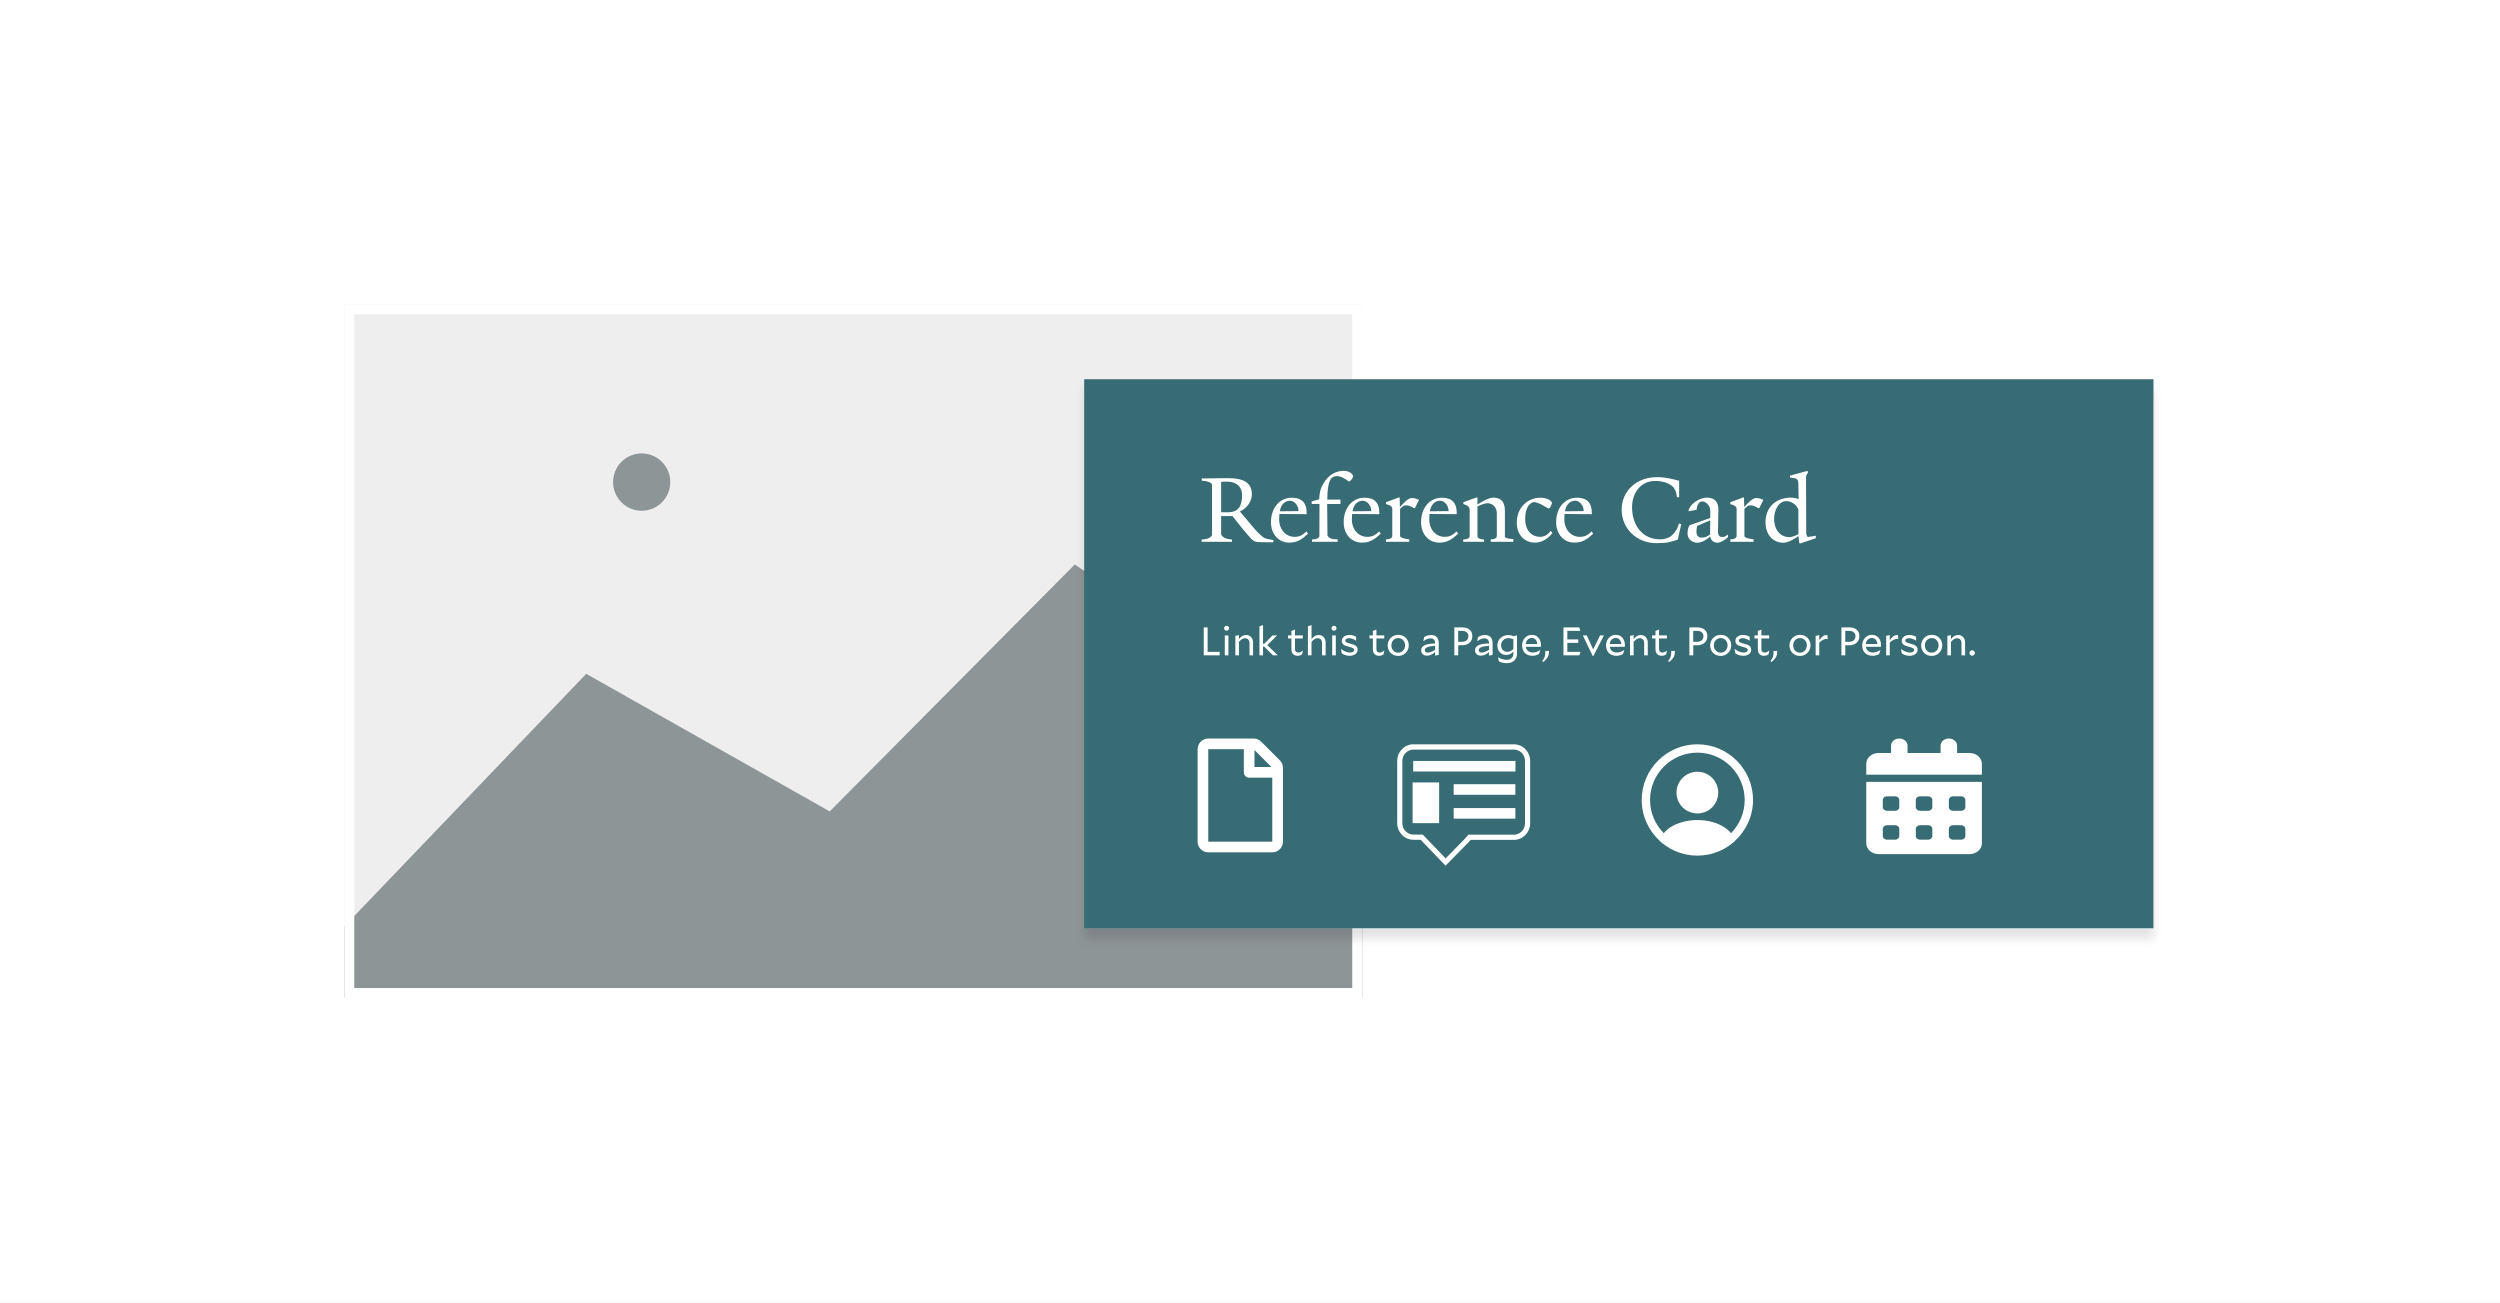
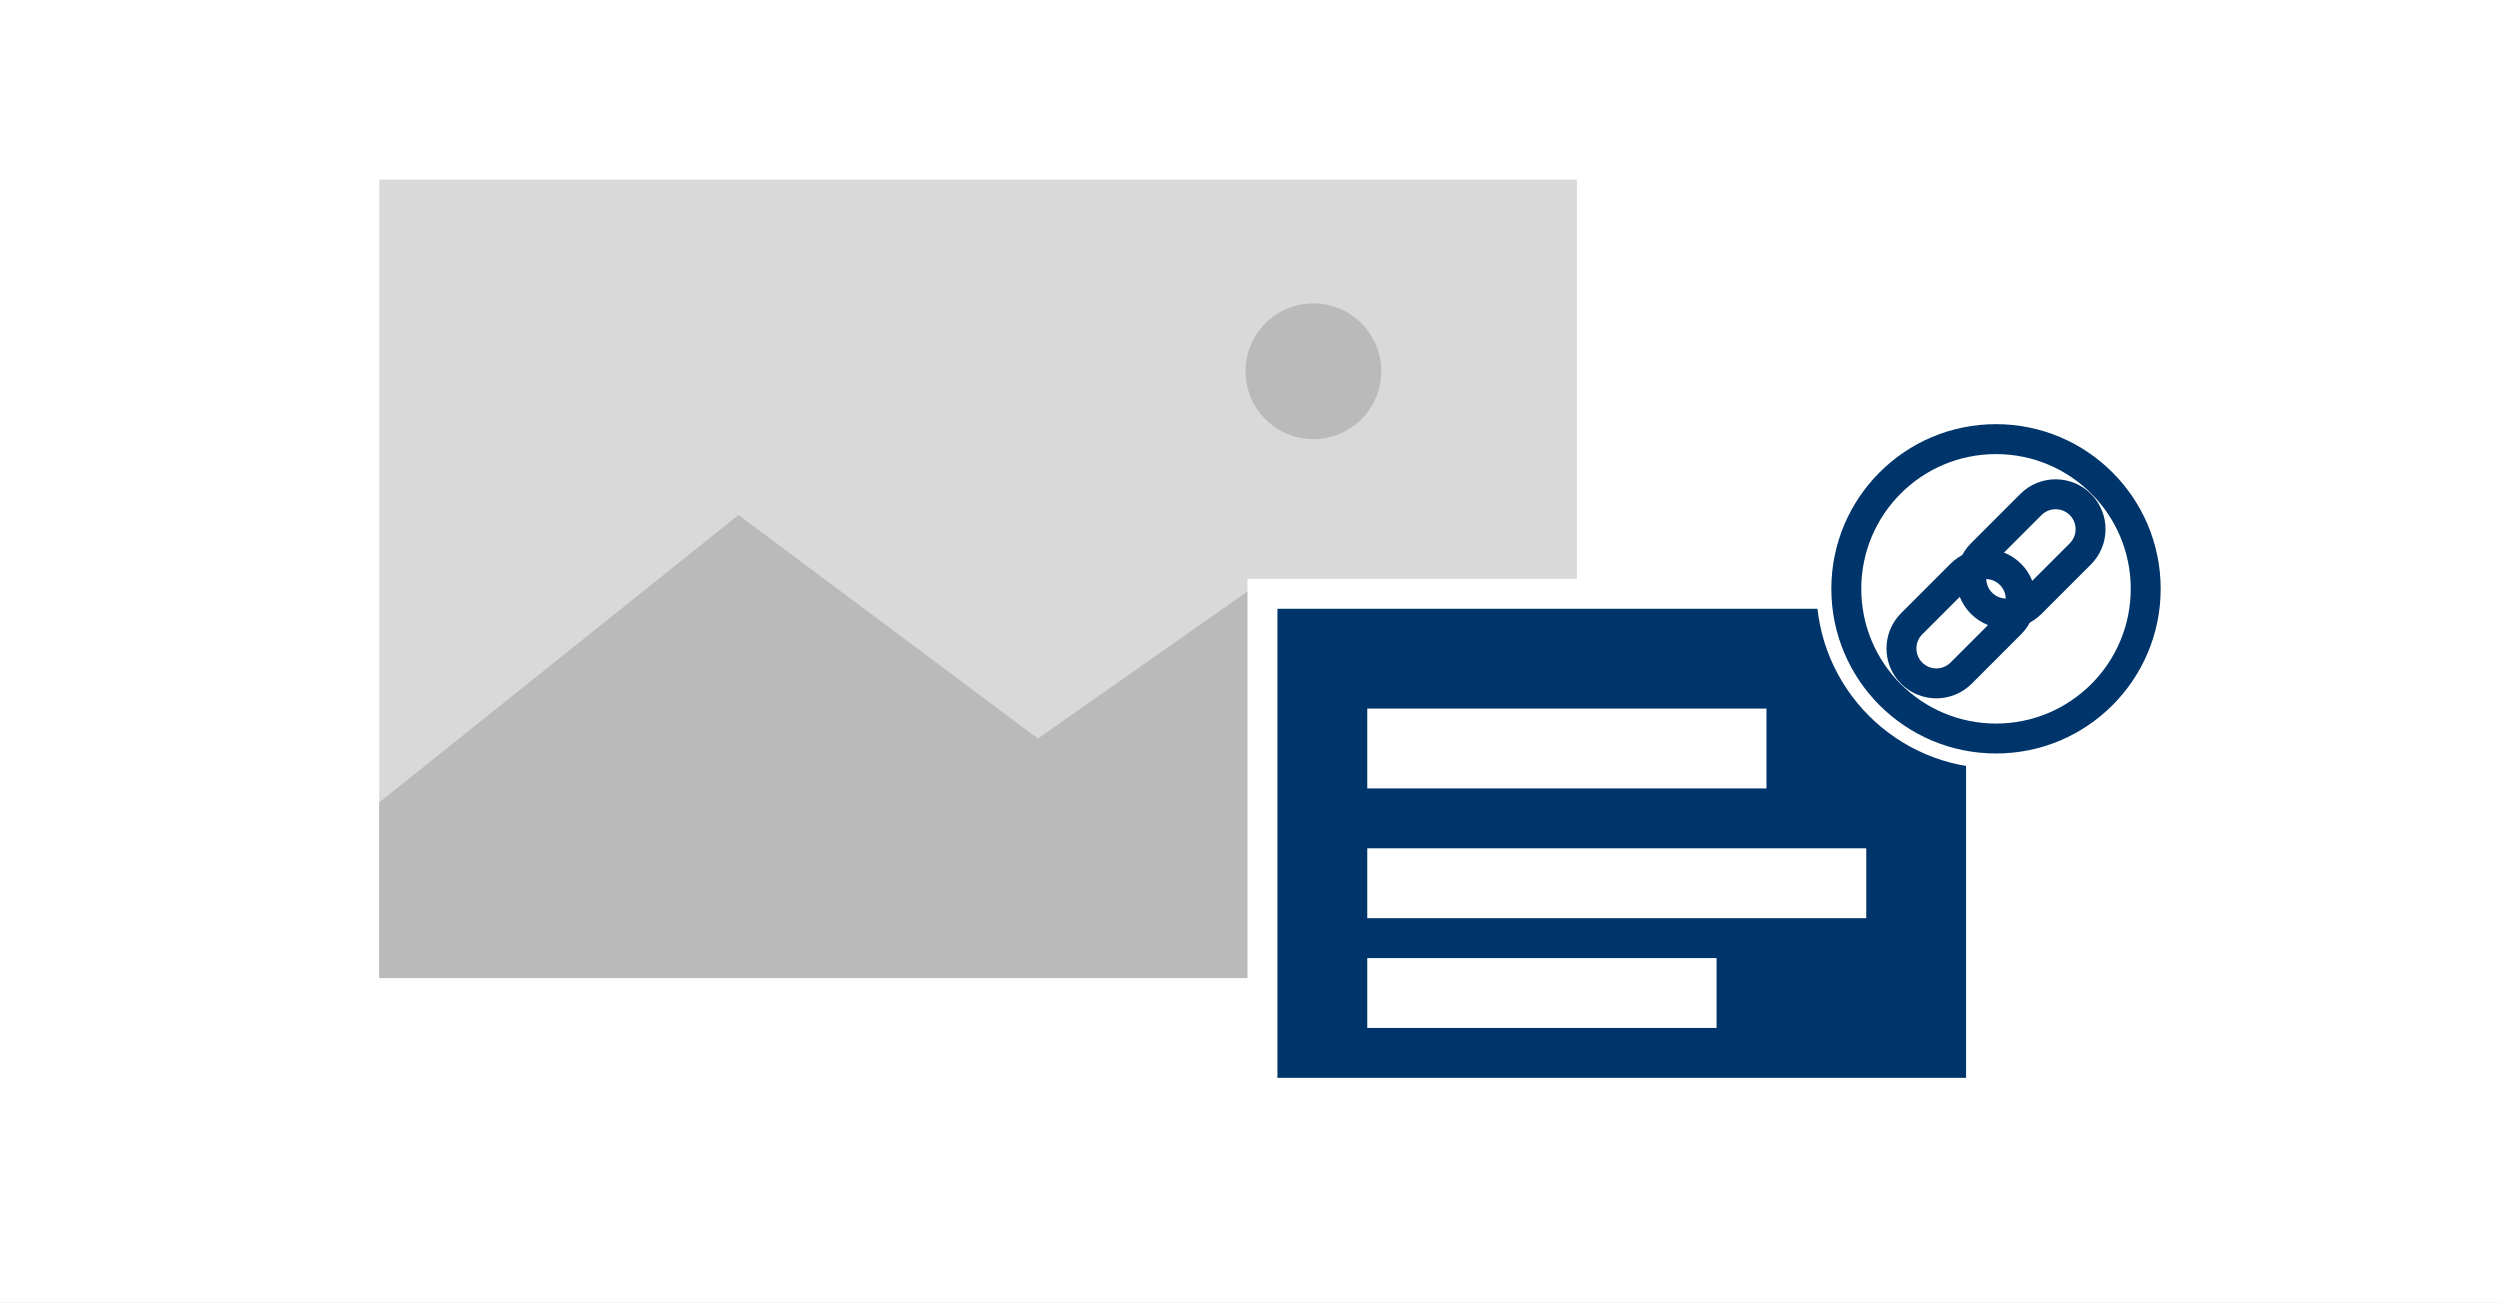
- <svg xmlns="http://www.w3.org/2000/svg" width="501" height="261" viewBox="0 0 501 261" fill="none">
-   <rect width="501" height="261" fill="white" />
-   <rect x="69" y="61" width="203.987" height="139" fill="#EEEEEE" />
-   <path d="M117.478 135.033L69 185.647V200H272.987V152.03L215.38 113.125L166.272 162.606L117.478 135.033Z" fill="#8E9597" />
-   <ellipse cx="128.592" cy="96.612" rx="5.73" ry="5.744" fill="#8E9597" />
-   <rect x="70" y="62" width="201.987" height="137" stroke="white" stroke-width="2" />
-   <g filter="url(#filter0_d_1226_130)">
-     <rect x="217.267" y="76" width="214.292" height="110.042" fill="#376C74" />
-   </g>
-   <path d="M244.417 131.333H241.233V125.733H242.009V130.637H244.417V131.333ZM245.81 125.405C245.949 125.405 246.066 125.453 246.162 125.549C246.258 125.645 246.306 125.763 246.306 125.901C246.306 126.04 246.258 126.157 246.162 126.253C246.066 126.349 245.949 126.397 245.81 126.397C245.672 126.397 245.554 126.349 245.458 126.253C245.362 126.157 245.314 126.04 245.314 125.901C245.314 125.763 245.362 125.645 245.458 125.549C245.554 125.453 245.672 125.405 245.81 125.405ZM246.17 131.333H245.45V127.333H246.17V131.333ZM249.51 127.901C249.302 127.901 249.105 127.957 248.918 128.069C248.737 128.176 248.526 128.36 248.286 128.621V131.333H247.566V127.429L248.286 127.269V128.085C248.516 127.792 248.742 127.581 248.966 127.453C249.19 127.32 249.438 127.253 249.71 127.253C250.132 127.253 250.47 127.395 250.726 127.677C250.988 127.96 251.118 128.339 251.118 128.813V131.333H250.398V128.885C250.398 128.576 250.318 128.336 250.158 128.165C250.004 127.989 249.788 127.901 249.51 127.901ZM256.059 131.333H255.107L253.347 129.573H253.115V131.333H252.395V125.525L253.115 125.261V129.029H253.339L255.011 127.333H255.923V127.349L253.963 129.277L256.059 131.317V131.333ZM261.095 130.373L260.935 131.141C260.818 131.227 260.679 131.293 260.519 131.341C260.359 131.395 260.194 131.421 260.023 131.421C259.645 131.421 259.346 131.304 259.127 131.069C258.909 130.835 258.799 130.507 258.799 130.085V127.949H258.119V127.333H258.799V126.437L259.511 126.173V127.333H261.079V127.949H259.511V130.053C259.511 130.293 259.567 130.475 259.679 130.597C259.791 130.715 259.957 130.773 260.175 130.773C260.325 130.773 260.474 130.741 260.623 130.677C260.773 130.608 260.925 130.504 261.079 130.365L261.095 130.373ZM264.05 127.901C263.842 127.901 263.644 127.957 263.458 128.069C263.276 128.176 263.066 128.36 262.826 128.621V131.333H262.106V125.525L262.826 125.261V128.085C263.055 127.792 263.282 127.581 263.506 127.453C263.73 127.32 263.978 127.253 264.25 127.253C264.671 127.253 265.01 127.395 265.266 127.677C265.527 127.96 265.658 128.339 265.658 128.813V131.333H264.938V128.885C264.938 128.576 264.858 128.336 264.698 128.165C264.543 127.989 264.327 127.901 264.05 127.901ZM267.334 125.405C267.472 125.405 267.59 125.453 267.686 125.549C267.782 125.645 267.83 125.763 267.83 125.901C267.83 126.04 267.782 126.157 267.686 126.253C267.59 126.349 267.472 126.397 267.334 126.397C267.195 126.397 267.078 126.349 266.982 126.253C266.886 126.157 266.838 126.04 266.838 125.901C266.838 125.763 266.886 125.645 266.982 125.549C267.078 125.453 267.195 125.405 267.334 125.405ZM267.694 131.333H266.974V127.333H267.694V131.333ZM270.658 128.997C271.186 129.12 271.551 129.275 271.754 129.461C271.962 129.648 272.066 129.904 272.066 130.229C272.066 130.576 271.914 130.861 271.61 131.085C271.311 131.309 270.927 131.421 270.458 131.421C270.175 131.421 269.906 131.381 269.65 131.301C269.394 131.221 269.141 131.099 268.89 130.933L268.738 130.061L268.754 130.053C269.053 130.288 269.354 130.467 269.658 130.589C269.962 130.712 270.255 130.773 270.538 130.773C270.778 130.773 270.975 130.728 271.13 130.637C271.29 130.541 271.37 130.419 271.37 130.269C271.37 130.109 271.295 129.984 271.146 129.893C271.002 129.803 270.714 129.707 270.282 129.605C269.765 129.483 269.405 129.331 269.202 129.149C268.999 128.968 268.898 128.731 268.898 128.437C268.898 128.085 269.042 127.8 269.33 127.581C269.623 127.357 269.999 127.245 270.458 127.245C270.682 127.245 270.906 127.277 271.13 127.341C271.354 127.405 271.567 127.496 271.77 127.613V128.381H271.754C271.503 128.221 271.261 128.101 271.026 128.021C270.797 127.936 270.581 127.893 270.378 127.893C270.138 127.893 269.946 127.936 269.802 128.021C269.663 128.107 269.594 128.219 269.594 128.357C269.594 128.507 269.666 128.627 269.81 128.717C269.954 128.803 270.237 128.896 270.658 128.997ZM277.416 130.373L277.256 131.141C277.138 131.227 277 131.293 276.84 131.341C276.68 131.395 276.514 131.421 276.344 131.421C275.965 131.421 275.666 131.304 275.448 131.069C275.229 130.835 275.12 130.507 275.12 130.085V127.949H274.44V127.333H275.12V126.437L275.832 126.173V127.333H277.4V127.949H275.832V130.053C275.832 130.293 275.888 130.475 276 130.597C276.112 130.715 276.277 130.773 276.496 130.773C276.645 130.773 276.794 130.741 276.944 130.677C277.093 130.608 277.245 130.504 277.4 130.365L277.416 130.373ZM280.194 131.445C279.58 131.445 279.076 131.243 278.682 130.837C278.287 130.427 278.09 129.928 278.09 129.341C278.09 128.76 278.292 128.261 278.698 127.845C279.103 127.429 279.607 127.221 280.21 127.221C280.828 127.221 281.332 127.424 281.722 127.829C282.116 128.229 282.314 128.725 282.314 129.317C282.314 129.904 282.111 130.405 281.706 130.821C281.306 131.237 280.802 131.445 280.194 131.445ZM281.578 129.317C281.578 128.901 281.447 128.557 281.186 128.285C280.93 128.008 280.604 127.869 280.21 127.869C279.81 127.869 279.479 128.011 279.218 128.293C278.962 128.571 278.834 128.92 278.834 129.341C278.834 129.757 278.962 130.104 279.218 130.381C279.479 130.659 279.804 130.797 280.194 130.797C280.594 130.797 280.924 130.656 281.186 130.373C281.447 130.091 281.578 129.739 281.578 129.317ZM288.322 128.901V131.237L287.602 131.397V130.685C287.304 130.925 287.021 131.104 286.754 131.221C286.493 131.339 286.237 131.397 285.986 131.397C285.634 131.397 285.349 131.301 285.13 131.109C284.912 130.912 284.802 130.651 284.802 130.325C284.802 129.867 285.032 129.528 285.49 129.309C285.949 129.085 286.653 128.968 287.602 128.957V128.941C287.602 128.611 287.522 128.36 287.362 128.189C287.208 128.013 286.981 127.925 286.682 127.925C286.458 127.925 286.226 127.973 285.986 128.069C285.752 128.165 285.509 128.309 285.258 128.501L285.242 128.493L285.394 127.685C285.608 127.541 285.829 127.435 286.058 127.365C286.293 127.296 286.538 127.261 286.794 127.261C287.285 127.261 287.661 127.403 287.922 127.685C288.189 127.968 288.322 128.373 288.322 128.901ZM285.53 130.293C285.53 130.443 285.584 130.563 285.69 130.653C285.797 130.739 285.944 130.781 286.13 130.781C286.317 130.781 286.53 130.736 286.77 130.645C287.01 130.555 287.288 130.413 287.602 130.221V129.421C286.909 129.464 286.389 129.557 286.042 129.701C285.701 129.84 285.53 130.037 285.53 130.293ZM295.052 127.477C295.052 128.037 294.863 128.485 294.484 128.821C294.105 129.152 293.607 129.317 292.988 129.317H292.228V131.333H291.452V125.733H293.052C293.665 125.733 294.151 125.888 294.508 126.197C294.871 126.507 295.052 126.933 295.052 127.477ZM294.268 127.485C294.268 127.165 294.156 126.909 293.932 126.717C293.708 126.525 293.407 126.429 293.028 126.429H292.22V128.621H292.988C293.377 128.621 293.687 128.52 293.916 128.317C294.151 128.109 294.268 127.832 294.268 127.485ZM299.119 128.901V131.237L298.399 131.397V130.685C298.101 130.925 297.818 131.104 297.551 131.221C297.29 131.339 297.034 131.397 296.783 131.397C296.431 131.397 296.146 131.301 295.927 131.109C295.709 130.912 295.599 130.651 295.599 130.325C295.599 129.867 295.829 129.528 296.287 129.309C296.746 129.085 297.45 128.968 298.399 128.957V128.941C298.399 128.611 298.319 128.36 298.159 128.189C298.005 128.013 297.778 127.925 297.479 127.925C297.255 127.925 297.023 127.973 296.783 128.069C296.549 128.165 296.306 128.309 296.055 128.501L296.039 128.493L296.191 127.685C296.405 127.541 296.626 127.435 296.855 127.365C297.09 127.296 297.335 127.261 297.591 127.261C298.082 127.261 298.458 127.403 298.719 127.685C298.986 127.968 299.119 128.373 299.119 128.901ZM296.327 130.293C296.327 130.443 296.381 130.563 296.487 130.653C296.594 130.739 296.741 130.781 296.927 130.781C297.114 130.781 297.327 130.736 297.567 130.645C297.807 130.555 298.085 130.413 298.399 130.221V129.421C297.706 129.464 297.186 129.557 296.839 129.701C296.498 129.84 296.327 130.037 296.327 130.293ZM304.01 127.333V130.949C304.01 131.557 303.824 132.035 303.45 132.381C303.082 132.728 302.578 132.901 301.938 132.901C301.666 132.901 301.402 132.872 301.146 132.813C300.89 132.755 300.632 132.661 300.37 132.533L300.218 131.725L300.234 131.717C300.554 131.899 300.85 132.029 301.122 132.109C301.4 132.195 301.682 132.237 301.97 132.237C302.365 132.237 302.682 132.12 302.922 131.885C303.162 131.656 303.282 131.344 303.282 130.949V130.589C303.042 130.824 302.808 130.995 302.578 131.101C302.349 131.203 302.104 131.253 301.842 131.253C301.33 131.253 300.906 131.075 300.57 130.717C300.24 130.36 300.074 129.907 300.074 129.357C300.074 128.749 300.285 128.251 300.706 127.861C301.133 127.467 301.656 127.269 302.274 127.269C302.456 127.269 302.634 127.288 302.81 127.325C302.986 127.363 303.176 127.424 303.378 127.509L303.914 127.333H304.01ZM302.29 127.885C301.869 127.885 301.517 128.021 301.234 128.293C300.957 128.565 300.818 128.907 300.818 129.317C300.818 129.707 300.933 130.021 301.162 130.261C301.392 130.501 301.69 130.621 302.058 130.621C302.261 130.621 302.458 130.581 302.65 130.501C302.848 130.416 303.058 130.28 303.282 130.093V128.109C303.106 128.035 302.938 127.979 302.778 127.941C302.618 127.904 302.456 127.885 302.29 127.885ZM308.683 130.277L308.419 131.069C308.185 131.197 307.966 131.288 307.763 131.341C307.561 131.395 307.339 131.421 307.099 131.421C306.465 131.421 305.961 131.232 305.587 130.853C305.214 130.475 305.027 129.968 305.027 129.333C305.027 128.747 305.214 128.248 305.587 127.837C305.961 127.427 306.425 127.221 306.979 127.221C307.534 127.221 307.977 127.416 308.307 127.805C308.638 128.189 308.803 128.685 308.803 129.293C308.803 129.347 308.801 129.405 308.795 129.469C308.79 129.533 308.785 129.581 308.779 129.613H305.771C305.825 129.976 305.974 130.259 306.219 130.461C306.47 130.664 306.79 130.765 307.179 130.765C307.414 130.765 307.659 130.723 307.915 130.637C308.177 130.547 308.427 130.424 308.667 130.269L308.683 130.277ZM306.955 127.853C306.63 127.853 306.355 127.968 306.131 128.197C305.913 128.427 305.787 128.72 305.755 129.077H308.075C308.043 128.693 307.929 128.395 307.731 128.181C307.534 127.963 307.275 127.853 306.955 127.853ZM309.272 132.669L309.056 132.485C309.312 132.144 309.48 131.856 309.56 131.621C309.64 131.387 309.68 131.083 309.68 130.709V130.445H310.424C310.424 130.904 310.352 131.285 310.208 131.589C310.064 131.899 309.752 132.259 309.272 132.669ZM316.495 131.333H313.319V125.733H316.471L316.703 126.429H314.095V128.141H316.279V128.829H314.095V130.637H316.727L316.495 131.333ZM320.651 127.333H321.435L319.323 131.445H319.171L317.203 127.333H317.995L319.275 130.157L320.651 127.333ZM325.511 130.277L325.247 131.069C325.013 131.197 324.794 131.288 324.591 131.341C324.389 131.395 324.167 131.421 323.927 131.421C323.293 131.421 322.789 131.232 322.415 130.853C322.042 130.475 321.855 129.968 321.855 129.333C321.855 128.747 322.042 128.248 322.415 127.837C322.789 127.427 323.253 127.221 323.807 127.221C324.362 127.221 324.805 127.416 325.135 127.805C325.466 128.189 325.631 128.685 325.631 129.293C325.631 129.347 325.629 129.405 325.623 129.469C325.618 129.533 325.613 129.581 325.607 129.613H322.599C322.653 129.976 322.802 130.259 323.047 130.461C323.298 130.664 323.618 130.765 324.007 130.765C324.242 130.765 324.487 130.723 324.743 130.637C325.005 130.547 325.255 130.424 325.495 130.269L325.511 130.277ZM323.783 127.853C323.458 127.853 323.183 127.968 322.959 128.197C322.741 128.427 322.615 128.72 322.583 129.077H324.903C324.871 128.693 324.757 128.395 324.559 128.181C324.362 127.963 324.103 127.853 323.783 127.853ZM328.604 127.901C328.396 127.901 328.199 127.957 328.012 128.069C327.831 128.176 327.62 128.36 327.38 128.621V131.333H326.66V127.429L327.38 127.269V128.085C327.61 127.792 327.836 127.581 328.06 127.453C328.284 127.32 328.532 127.253 328.804 127.253C329.226 127.253 329.564 127.395 329.82 127.677C330.082 127.96 330.212 128.339 330.212 128.813V131.333H329.492V128.885C329.492 128.576 329.412 128.336 329.252 128.165C329.098 127.989 328.882 127.901 328.604 127.901ZM334.056 130.373L333.896 131.141C333.779 131.227 333.64 131.293 333.48 131.341C333.32 131.395 333.155 131.421 332.984 131.421C332.606 131.421 332.307 131.304 332.088 131.069C331.87 130.835 331.76 130.507 331.76 130.085V127.949H331.08V127.333H331.76V126.437L332.472 126.173V127.333H334.04V127.949H332.472V130.053C332.472 130.293 332.528 130.475 332.64 130.597C332.752 130.715 332.918 130.773 333.136 130.773C333.286 130.773 333.435 130.741 333.584 130.677C333.734 130.608 333.886 130.504 334.04 130.365L334.056 130.373ZM334.506 132.669L334.29 132.485C334.546 132.144 334.714 131.856 334.794 131.621C334.874 131.387 334.914 131.083 334.914 130.709V130.445H335.658C335.658 130.904 335.586 131.285 335.442 131.589C335.298 131.899 334.986 132.259 334.506 132.669ZM342.154 127.477C342.154 128.037 341.964 128.485 341.586 128.821C341.207 129.152 340.708 129.317 340.09 129.317H339.33V131.333H338.554V125.733H340.154C340.767 125.733 341.252 125.888 341.61 126.197C341.972 126.507 342.154 126.933 342.154 127.477ZM341.37 127.485C341.37 127.165 341.258 126.909 341.034 126.717C340.81 126.525 340.508 126.429 340.13 126.429H339.322V128.621H340.09C340.479 128.621 340.788 128.52 341.018 128.317C341.252 128.109 341.37 127.832 341.37 127.485ZM344.819 131.445C344.205 131.445 343.701 131.243 343.307 130.837C342.912 130.427 342.715 129.928 342.715 129.341C342.715 128.76 342.917 128.261 343.323 127.845C343.728 127.429 344.232 127.221 344.835 127.221C345.453 127.221 345.957 127.424 346.347 127.829C346.741 128.229 346.939 128.725 346.939 129.317C346.939 129.904 346.736 130.405 346.331 130.821C345.931 131.237 345.427 131.445 344.819 131.445ZM346.203 129.317C346.203 128.901 346.072 128.557 345.811 128.285C345.555 128.008 345.229 127.869 344.835 127.869C344.435 127.869 344.104 128.011 343.843 128.293C343.587 128.571 343.459 128.92 343.459 129.341C343.459 129.757 343.587 130.104 343.843 130.381C344.104 130.659 344.429 130.797 344.819 130.797C345.219 130.797 345.549 130.656 345.811 130.373C346.072 130.091 346.203 129.739 346.203 129.317ZM349.533 128.997C350.061 129.12 350.426 129.275 350.629 129.461C350.837 129.648 350.941 129.904 350.941 130.229C350.941 130.576 350.789 130.861 350.485 131.085C350.186 131.309 349.802 131.421 349.333 131.421C349.05 131.421 348.781 131.381 348.525 131.301C348.269 131.221 348.016 131.099 347.765 130.933L347.613 130.061L347.629 130.053C347.928 130.288 348.229 130.467 348.533 130.589C348.837 130.712 349.13 130.773 349.413 130.773C349.653 130.773 349.85 130.728 350.005 130.637C350.165 130.541 350.245 130.419 350.245 130.269C350.245 130.109 350.17 129.984 350.021 129.893C349.877 129.803 349.589 129.707 349.157 129.605C348.64 129.483 348.28 129.331 348.077 129.149C347.874 128.968 347.773 128.731 347.773 128.437C347.773 128.085 347.917 127.8 348.205 127.581C348.498 127.357 348.874 127.245 349.333 127.245C349.557 127.245 349.781 127.277 350.005 127.341C350.229 127.405 350.442 127.496 350.645 127.613V128.381H350.629C350.378 128.221 350.136 128.101 349.901 128.021C349.672 127.936 349.456 127.893 349.253 127.893C349.013 127.893 348.821 127.936 348.677 128.021C348.538 128.107 348.469 128.219 348.469 128.357C348.469 128.507 348.541 128.627 348.685 128.717C348.829 128.803 349.112 128.896 349.533 128.997ZM354.564 130.373L354.404 131.141C354.287 131.227 354.148 131.293 353.988 131.341C353.828 131.395 353.663 131.421 353.492 131.421C353.113 131.421 352.815 131.304 352.596 131.069C352.377 130.835 352.268 130.507 352.268 130.085V127.949H351.588V127.333H352.268V126.437L352.98 126.173V127.333H354.548V127.949H352.98V130.053C352.98 130.293 353.036 130.475 353.148 130.597C353.26 130.715 353.425 130.773 353.644 130.773C353.793 130.773 353.943 130.741 354.092 130.677C354.241 130.608 354.393 130.504 354.548 130.365L354.564 130.373ZM355.014 132.669L354.798 132.485C355.054 132.144 355.222 131.856 355.302 131.621C355.382 131.387 355.422 131.083 355.422 130.709V130.445H356.166C356.166 130.904 356.094 131.285 355.95 131.589C355.806 131.899 355.494 132.259 355.014 132.669ZM360.709 131.445C360.096 131.445 359.592 131.243 359.197 130.837C358.803 130.427 358.605 129.928 358.605 129.341C358.605 128.76 358.808 128.261 359.213 127.845C359.619 127.429 360.123 127.221 360.725 127.221C361.344 127.221 361.848 127.424 362.237 127.829C362.632 128.229 362.829 128.725 362.829 129.317C362.829 129.904 362.627 130.405 362.221 130.821C361.821 131.237 361.317 131.445 360.709 131.445ZM362.093 129.317C362.093 128.901 361.963 128.557 361.701 128.285C361.445 128.008 361.12 127.869 360.725 127.869C360.325 127.869 359.995 128.011 359.733 128.293C359.477 128.571 359.349 128.92 359.349 129.341C359.349 129.757 359.477 130.104 359.733 130.381C359.995 130.659 360.32 130.797 360.709 130.797C361.109 130.797 361.44 130.656 361.701 130.373C361.963 130.091 362.093 129.739 362.093 129.317ZM366.064 128.037C365.829 128.037 365.597 128.093 365.368 128.205C365.144 128.317 364.88 128.507 364.576 128.773V131.333H363.856V127.429L364.576 127.269V128.285C364.906 127.875 365.165 127.603 365.352 127.469C365.544 127.336 365.749 127.269 365.968 127.269C366.016 127.269 366.056 127.272 366.088 127.277C366.125 127.283 366.17 127.291 366.224 127.301L366.28 128.061C366.242 128.051 366.205 128.045 366.168 128.045C366.136 128.04 366.101 128.037 366.064 128.037ZM372.622 127.477C372.622 128.037 372.433 128.485 372.054 128.821C371.676 129.152 371.177 129.317 370.558 129.317H369.798V131.333H369.022V125.733H370.622C371.236 125.733 371.721 125.888 372.078 126.197C372.441 126.507 372.622 126.933 372.622 127.477ZM371.838 127.485C371.838 127.165 371.726 126.909 371.502 126.717C371.278 126.525 370.977 126.429 370.598 126.429H369.79V128.621H370.558C370.948 128.621 371.257 128.52 371.486 128.317C371.721 128.109 371.838 127.832 371.838 127.485ZM376.84 130.277L376.576 131.069C376.341 131.197 376.122 131.288 375.92 131.341C375.717 131.395 375.496 131.421 375.256 131.421C374.621 131.421 374.117 131.232 373.744 130.853C373.37 130.475 373.184 129.968 373.184 129.333C373.184 128.747 373.37 128.248 373.744 127.837C374.117 127.427 374.581 127.221 375.136 127.221C375.69 127.221 376.133 127.416 376.464 127.805C376.794 128.189 376.96 128.685 376.96 129.293C376.96 129.347 376.957 129.405 376.952 129.469C376.946 129.533 376.941 129.581 376.936 129.613H373.928C373.981 129.976 374.13 130.259 374.376 130.461C374.626 130.664 374.946 130.765 375.336 130.765C375.57 130.765 375.816 130.723 376.072 130.637C376.333 130.547 376.584 130.424 376.824 130.269L376.84 130.277ZM375.112 127.853C374.786 127.853 374.512 127.968 374.288 128.197C374.069 128.427 373.944 128.72 373.912 129.077H376.232C376.2 128.693 376.085 128.395 375.888 128.181C375.69 127.963 375.432 127.853 375.112 127.853ZM380.196 128.037C379.962 128.037 379.73 128.093 379.5 128.205C379.276 128.317 379.012 128.507 378.708 128.773V131.333H377.988V127.429L378.708 127.269V128.285C379.039 127.875 379.298 127.603 379.484 127.469C379.676 127.336 379.882 127.269 380.1 127.269C380.148 127.269 380.188 127.272 380.22 127.277C380.258 127.283 380.303 127.291 380.356 127.301L380.412 128.061C380.375 128.051 380.338 128.045 380.3 128.045C380.268 128.04 380.234 128.037 380.196 128.037ZM382.877 128.997C383.405 129.12 383.77 129.275 383.973 129.461C384.181 129.648 384.285 129.904 384.285 130.229C384.285 130.576 384.133 130.861 383.829 131.085C383.53 131.309 383.146 131.421 382.677 131.421C382.394 131.421 382.125 131.381 381.869 131.301C381.613 131.221 381.359 131.099 381.109 130.933L380.957 130.061L380.973 130.053C381.271 130.288 381.573 130.467 381.877 130.589C382.181 130.712 382.474 130.773 382.757 130.773C382.997 130.773 383.194 130.728 383.349 130.637C383.509 130.541 383.589 130.419 383.589 130.269C383.589 130.109 383.514 129.984 383.365 129.893C383.221 129.803 382.933 129.707 382.501 129.605C381.983 129.483 381.623 129.331 381.421 129.149C381.218 128.968 381.117 128.731 381.117 128.437C381.117 128.085 381.261 127.8 381.549 127.581C381.842 127.357 382.218 127.245 382.677 127.245C382.901 127.245 383.125 127.277 383.349 127.341C383.573 127.405 383.786 127.496 383.989 127.613V128.381H383.973C383.722 128.221 383.479 128.101 383.245 128.021C383.015 127.936 382.799 127.893 382.597 127.893C382.357 127.893 382.165 127.936 382.021 128.021C381.882 128.107 381.813 128.219 381.813 128.357C381.813 128.507 381.885 128.627 382.029 128.717C382.173 128.803 382.455 128.896 382.877 128.997ZM387.108 131.445C386.495 131.445 385.991 131.243 385.596 130.837C385.201 130.427 385.004 129.928 385.004 129.341C385.004 128.76 385.207 128.261 385.612 127.845C386.017 127.429 386.521 127.221 387.124 127.221C387.743 127.221 388.247 127.424 388.636 127.829C389.031 128.229 389.228 128.725 389.228 129.317C389.228 129.904 389.025 130.405 388.62 130.821C388.22 131.237 387.716 131.445 387.108 131.445ZM388.492 129.317C388.492 128.901 388.361 128.557 388.1 128.285C387.844 128.008 387.519 127.869 387.124 127.869C386.724 127.869 386.393 128.011 386.132 128.293C385.876 128.571 385.748 128.92 385.748 129.341C385.748 129.757 385.876 130.104 386.132 130.381C386.393 130.659 386.719 130.797 387.108 130.797C387.508 130.797 387.839 130.656 388.1 130.373C388.361 130.091 388.492 129.739 388.492 129.317ZM392.198 127.901C391.99 127.901 391.793 127.957 391.606 128.069C391.425 128.176 391.214 128.36 390.974 128.621V131.333H390.254V127.429L390.974 127.269V128.085C391.203 127.792 391.43 127.581 391.654 127.453C391.878 127.32 392.126 127.253 392.398 127.253C392.819 127.253 393.158 127.395 393.414 127.677C393.675 127.96 393.806 128.339 393.806 128.813V131.333H393.086V128.885C393.086 128.576 393.006 128.336 392.846 128.165C392.691 127.989 392.475 127.901 392.198 127.901ZM395.226 131.405C395.077 131.405 394.949 131.352 394.842 131.245C394.735 131.139 394.682 131.011 394.682 130.861C394.682 130.712 394.735 130.584 394.842 130.477C394.949 130.371 395.077 130.317 395.226 130.317C395.375 130.317 395.501 130.371 395.602 130.477C395.709 130.584 395.762 130.712 395.762 130.861C395.762 131.011 395.709 131.139 395.602 131.245C395.501 131.352 395.375 131.405 395.226 131.405Z" fill="white" />
-   <path d="M255.213 108.243L255.153 108.683L253.393 108.663C251.393 108.643 251.393 108.723 250.093 107.243C248.553 105.483 247.713 104.303 246.993 103.423H244.713V107.103C244.993 107.763 245.973 108.083 246.893 108.123V108.583H240.813V108.123C241.733 108.083 242.613 107.863 242.893 107.203V97.083C242.693 96.623 241.753 96.363 240.833 96.323V95.883C243.053 95.883 243.733 95.823 246.073 95.823C249.413 95.823 250.873 96.843 250.873 99.083C250.873 100.343 249.993 101.823 248.473 102.503L251.513 106.103C252.233 106.943 253.073 107.623 253.293 107.763C253.593 107.963 254.693 108.163 255.213 108.243ZM248.913 99.163C248.913 97.743 247.953 96.523 245.953 96.523C245.633 96.523 245.173 96.523 244.713 96.563V102.663H246.073C248.293 102.663 248.913 101.283 248.913 99.163ZM261.826 106.503L262.126 106.963C260.906 108.083 259.986 108.743 258.346 108.743C256.286 108.743 254.706 107.083 254.706 104.663C254.706 101.723 256.466 99.743 258.886 99.743C260.906 99.743 261.846 100.803 261.846 102.703V103.043L256.386 103.003C256.366 103.183 256.346 103.623 256.346 104.083C256.346 106.183 257.746 107.583 259.406 107.583C260.546 107.583 260.966 107.243 261.826 106.503ZM256.466 102.463L260.226 102.423C260.226 101.343 259.426 100.343 258.526 100.343C257.466 100.343 256.686 101.143 256.466 102.463ZM271.165 95.483C271.085 95.863 270.665 96.403 270.325 96.503C269.685 96.023 268.865 95.463 267.925 95.403C266.585 95.463 266.045 96.443 265.985 100.123H268.625V101.003H265.965L266.025 107.323C266.465 108.123 267.365 108.063 268.065 108.083V108.583H262.925V108.123C263.885 108.063 264.225 107.863 264.405 107.523L264.425 100.983H262.865V100.483L264.365 100.063C264.405 99.083 264.565 98.163 264.865 97.543C265.685 95.823 267.065 94.363 269.305 94.363C270.465 94.363 271.165 95.043 271.165 95.483ZM276.396 106.503L276.696 106.963C275.476 108.083 274.556 108.743 272.916 108.743C270.856 108.743 269.276 107.083 269.276 104.663C269.276 101.723 271.036 99.743 273.456 99.743C275.476 99.743 276.416 100.803 276.416 102.703V103.043L270.956 103.003C270.936 103.183 270.916 103.623 270.916 104.083C270.916 106.183 272.316 107.583 273.976 107.583C275.116 107.583 275.536 107.243 276.396 106.503ZM271.036 102.463L274.796 102.423C274.796 101.343 273.996 100.343 273.096 100.343C272.036 100.343 271.256 101.143 271.036 102.463ZM284.374 100.183L283.554 101.823H283.354C282.734 101.463 282.294 101.263 281.774 101.263C281.254 101.263 281.034 101.563 280.574 101.983V107.463C280.794 107.863 281.554 107.963 282.414 108.083V108.583H277.754V108.103C278.734 108.023 278.834 107.843 279.014 107.503V102.003C279.014 101.603 278.754 101.263 277.754 101.023V100.643L280.294 99.703H280.494L280.534 101.603C281.434 100.643 282.234 99.803 282.954 99.803C283.454 99.803 283.914 99.963 284.374 100.183ZM291.904 106.503L292.204 106.963C290.984 108.083 290.064 108.743 288.424 108.743C286.364 108.743 284.784 107.083 284.784 104.663C284.784 101.723 286.544 99.743 288.964 99.743C290.984 99.743 291.924 100.803 291.924 102.703V103.043L286.464 103.003C286.444 103.183 286.424 103.623 286.424 104.083C286.424 106.183 287.824 107.583 289.484 107.583C290.624 107.583 291.044 107.243 291.904 106.503ZM286.544 102.463L290.304 102.423C290.304 101.343 289.504 100.343 288.604 100.343C287.544 100.343 286.764 101.143 286.544 102.463ZM303.282 108.043V108.583H298.742V108.103C299.702 108.023 299.822 107.843 299.962 107.503V102.843C299.962 101.763 299.202 100.843 298.102 100.843C297.562 100.843 296.662 101.183 296.082 101.503V107.523C296.302 107.923 296.402 108.023 297.402 108.123V108.583H293.222V108.123C294.202 108.063 294.342 107.863 294.522 107.523V102.123C294.522 101.723 294.202 101.263 293.262 101.023V100.643L295.862 99.703H296.082V101.123C296.982 100.463 298.502 99.723 299.222 99.723C301.042 99.723 301.582 100.823 301.582 102.443V107.643C301.982 107.943 302.382 107.963 303.282 108.043ZM310.763 106.383L311.123 106.843C310.023 108.123 308.863 108.743 307.603 108.743C305.523 108.743 303.963 107.183 303.963 104.763C303.963 101.683 306.163 99.743 308.703 99.743C310.163 99.743 310.923 100.383 311.023 100.763C310.983 101.043 310.683 101.763 310.403 101.923C309.503 101.583 308.883 100.843 307.383 100.603C306.363 100.823 305.643 101.963 305.643 104.023C305.643 106.243 306.883 107.583 308.663 107.583C309.583 107.583 310.263 107.063 310.763 106.383ZM318.974 106.503L319.274 106.963C318.054 108.083 317.134 108.743 315.494 108.743C313.434 108.743 311.854 107.083 311.854 104.663C311.854 101.723 313.614 99.743 316.034 99.743C318.054 99.743 318.994 100.803 318.994 102.703V103.043L313.534 103.003C313.514 103.183 313.494 103.623 313.494 104.083C313.494 106.183 314.894 107.583 316.554 107.583C317.694 107.583 318.114 107.243 318.974 106.503ZM313.614 102.463L317.374 102.423C317.374 101.343 316.574 100.343 315.674 100.343C314.614 100.343 313.834 101.143 313.614 102.463ZM336.443 104.923L336.923 105.043L336.223 108.143C334.763 108.603 334.243 108.843 331.943 108.843C327.923 108.843 324.983 105.903 324.983 102.123C324.983 98.283 328.103 95.623 331.983 95.623C333.903 95.623 335.023 95.983 336.503 96.343V99.643H336.063C335.983 98.743 335.663 97.723 334.883 97.243C334.523 97.023 333.603 96.383 331.683 96.383C328.783 96.383 327.063 98.803 327.063 101.643C327.063 105.403 329.263 108.083 332.643 108.083C333.743 108.083 334.523 107.723 334.863 107.443C335.663 106.803 336.243 105.863 336.443 104.923ZM346.285 107.123V107.643C345.805 108.143 344.825 108.763 344.185 108.763C343.165 108.763 342.745 107.943 342.725 107.483C342.025 108.203 340.925 108.763 340.185 108.763C339.205 108.763 338.185 108.103 338.185 106.943C338.185 106.403 338.265 105.723 338.585 105.263L342.725 103.803L342.745 102.403C342.765 101.483 342.005 100.483 341.085 100.483C340.525 100.483 340.045 101.183 340.005 102.163L338.385 102.463V102.243C338.945 100.563 341.085 99.723 341.965 99.723C343.785 99.723 344.385 100.683 344.365 102.223L344.285 106.543C344.265 107.363 344.705 107.623 345.125 107.623C345.565 107.623 345.825 107.443 346.285 107.123ZM342.705 107.103L342.725 104.283C342.205 104.523 340.685 105.103 340.105 105.423C340.025 105.743 339.965 106.183 339.965 106.583C339.965 107.183 340.305 107.743 340.905 107.743C341.705 107.743 342.085 107.543 342.705 107.103ZM353.378 100.183L352.558 101.823H352.358C351.738 101.463 351.298 101.263 350.778 101.263C350.258 101.263 350.038 101.563 349.578 101.983V107.463C349.798 107.863 350.558 107.963 351.418 108.083V108.583H346.758V108.103C347.738 108.023 347.838 107.843 348.018 107.503V102.003C348.018 101.603 347.758 101.263 346.758 101.023V100.643L349.298 99.703H349.498L349.538 101.603C350.438 100.643 351.238 99.803 351.958 99.803C352.458 99.803 352.918 99.963 353.378 100.183ZM363.888 107.363V107.863L360.848 108.883H360.588L360.408 107.423C359.508 108.083 358.308 108.763 357.368 108.763C355.568 108.763 353.808 107.443 353.808 104.623C353.808 101.883 355.668 99.723 358.928 99.723C359.488 99.723 360.068 99.903 360.448 100.003L360.388 96.823C360.368 96.003 360.088 95.823 358.708 95.703V95.323L361.988 94.423H362.308V94.703L361.928 95.383L361.968 106.823C361.968 107.263 362.208 107.523 362.268 107.623L363.888 107.363ZM360.408 107.043L360.388 102.123C360.028 101.003 358.788 100.423 357.988 100.423C356.468 100.423 355.528 102.163 355.528 104.023C355.528 105.983 356.648 107.643 358.588 107.643C359.088 107.643 359.848 107.343 360.408 107.043Z" fill="white" />
-   <path d="M351.309 160.313C351.309 154.166 346.3 149.158 340.154 149.158C334.008 149.158 329 154.166 329 160.313C329 163.547 330.394 166.459 332.603 168.5C332.603 168.511 332.603 168.511 332.592 168.522C332.703 168.634 332.837 168.723 332.949 168.823C333.016 168.879 333.071 168.935 333.138 168.979C333.339 169.147 333.562 169.303 333.774 169.459C333.852 169.515 333.919 169.559 333.997 169.615C334.209 169.76 334.432 169.894 334.666 170.017C334.744 170.061 334.834 170.117 334.912 170.162C335.135 170.284 335.369 170.396 335.615 170.496C335.704 170.541 335.793 170.586 335.882 170.619C336.128 170.72 336.373 170.809 336.618 170.887C336.708 170.92 336.797 170.954 336.886 170.976C337.154 171.054 337.422 171.121 337.689 171.188C337.767 171.21 337.845 171.233 337.935 171.244C338.247 171.311 338.559 171.355 338.883 171.389C338.927 171.389 338.972 171.4 339.017 171.411C339.396 171.445 339.775 171.467 340.154 171.467C340.534 171.467 340.913 171.445 341.281 171.411C341.326 171.411 341.37 171.4 341.415 171.389C341.738 171.355 342.051 171.311 342.363 171.244C342.441 171.233 342.519 171.199 342.608 171.188C342.876 171.121 343.155 171.065 343.411 170.976C343.501 170.943 343.59 170.909 343.679 170.887C343.924 170.798 344.181 170.72 344.415 170.619C344.505 170.586 344.594 170.541 344.683 170.496C344.917 170.396 345.151 170.284 345.386 170.162C345.475 170.117 345.553 170.061 345.631 170.017C345.854 169.883 346.077 169.76 346.3 169.615C346.378 169.571 346.445 169.515 346.523 169.459C346.747 169.303 346.958 169.147 347.159 168.979C347.226 168.924 347.282 168.868 347.349 168.823C347.472 168.723 347.594 168.622 347.706 168.522C347.706 168.511 347.706 168.511 347.695 168.5C349.914 166.459 351.309 163.547 351.309 160.313ZM345.665 165.856C342.642 163.826 337.689 163.826 334.644 165.856C334.153 166.18 333.752 166.559 333.417 166.972C331.722 165.254 330.673 162.9 330.673 160.313C330.673 155.081 334.923 150.831 340.154 150.831C345.386 150.831 349.635 155.081 349.635 160.313C349.635 162.9 348.587 165.254 346.892 166.972C346.568 166.559 346.155 166.18 345.665 165.856Z" fill="white" />
-   <path d="M340.154 154.657C337.845 154.657 335.972 156.531 335.972 158.84C335.972 161.104 337.745 162.945 340.099 163.012H340.199H340.277H340.299C342.553 162.933 344.326 161.104 344.337 158.84C344.337 156.531 342.463 154.657 340.154 154.657Z" fill="white" />
-   <g clip-path="url(#clip0_1226_130)">
-     <path d="M289.686 173.483L284.697 168.293H283.257C281.457 168.293 280 166.793 280 164.939V152.512C280 150.659 281.457 149.158 283.257 149.158H303.384C305.184 149.158 306.642 150.659 306.642 152.512V164.957C306.642 166.811 305.184 168.311 303.384 168.311H294.727L294.178 168.911L289.686 173.483ZM283.257 150.217C282.023 150.217 281.029 151.241 281.029 152.512V164.957C281.029 166.228 282.023 167.252 283.257 167.252H285.126L285.966 168.135L289.703 172.018L293.458 168.187L294.281 167.27H303.384C304.619 167.27 305.613 166.246 305.613 164.975V152.512C305.613 151.241 304.619 150.217 303.384 150.217H283.257Z" fill="white" />
-     <path d="M303.693 152.494H283.206V154.613H303.693V152.494Z" fill="white" />
-     <path d="M288.401 156.802H283.086V164.957H288.401V156.802Z" fill="white" />
-     <path d="M303.676 157.155H291.315V159.273H303.676V157.155Z" fill="white" />
-     <path d="M303.676 161.938H291.315V164.057H303.676V161.938Z" fill="white" />
-   </g>
-   <g clip-path="url(#clip1_1226_130)">
-     <path d="M380.619 148C381.534 148 382.274 148.647 382.274 149.448V150.896H388.893V149.448C388.893 148.647 389.632 148 390.548 148C391.463 148 392.202 148.647 392.202 149.448V150.896H394.685C396.055 150.896 397.167 151.869 397.167 153.068V155.24H374V153.068C374 151.869 375.112 150.896 376.482 150.896H378.964V149.448C378.964 148.647 379.704 148 380.619 148ZM374 156.687H397.167V168.995C397.167 170.194 396.055 171.167 394.685 171.167H376.482C375.112 171.167 374 170.194 374 168.995V156.687ZM377.31 160.307V161.755C377.31 162.153 377.682 162.479 378.137 162.479H379.792C380.247 162.479 380.619 162.153 380.619 161.755V160.307C380.619 159.909 380.247 159.583 379.792 159.583H378.137C377.682 159.583 377.31 159.909 377.31 160.307ZM383.929 160.307V161.755C383.929 162.153 384.301 162.479 384.756 162.479H386.411C386.866 162.479 387.238 162.153 387.238 161.755V160.307C387.238 159.909 386.866 159.583 386.411 159.583H384.756C384.301 159.583 383.929 159.909 383.929 160.307ZM391.375 159.583C390.92 159.583 390.548 159.909 390.548 160.307V161.755C390.548 162.153 390.92 162.479 391.375 162.479H393.03C393.485 162.479 393.857 162.153 393.857 161.755V160.307C393.857 159.909 393.485 159.583 393.03 159.583H391.375ZM377.31 166.099V167.547C377.31 167.945 377.682 168.271 378.137 168.271H379.792C380.247 168.271 380.619 167.945 380.619 167.547V166.099C380.619 165.701 380.247 165.375 379.792 165.375H378.137C377.682 165.375 377.31 165.701 377.31 166.099ZM384.756 165.375C384.301 165.375 383.929 165.701 383.929 166.099V167.547C383.929 167.945 384.301 168.271 384.756 168.271H386.411C386.866 168.271 387.238 167.945 387.238 167.547V166.099C387.238 165.701 386.866 165.375 386.411 165.375H384.756ZM390.548 166.099V167.547C390.548 167.945 390.92 168.271 391.375 168.271H393.03C393.485 168.271 393.857 167.945 393.857 167.547V166.099C393.857 165.701 393.485 165.375 393.03 165.375H391.375C390.92 165.375 390.548 165.701 390.548 166.099Z" fill="white" />
-   </g>
-   <path d="M256.475 152.365L252.738 148.628C252.338 148.227 251.794 148 251.228 148H242.138C240.958 148.004 240 148.962 240 150.142V168.671C240 169.851 240.958 170.809 242.138 170.809H254.965C256.146 170.809 257.103 169.851 257.103 168.671V153.879C257.103 153.314 256.876 152.766 256.475 152.365ZM254.792 153.706H251.402V150.316L254.792 153.706ZM242.138 168.671V150.142H249.264V154.775C249.264 155.367 249.741 155.843 250.333 155.843H254.965V168.671H242.138Z" fill="white" />
-   <defs>
-     <filter id="filter0_d_1226_130" x="215.267" y="76" width="218.292" height="114.042" filterUnits="userSpaceOnUse" color-interpolation-filters="sRGB">
-       <feFlood flood-opacity="0" result="BackgroundImageFix" />
-       <feColorMatrix in="SourceAlpha" type="matrix" values="0 0 0 0 0 0 0 0 0 0 0 0 0 0 0 0 0 0 127 0" result="hardAlpha" />
-       <feOffset dy="2" />
-       <feGaussianBlur stdDeviation="1" />
-       <feComposite in2="hardAlpha" operator="out" />
-       <feColorMatrix type="matrix" values="0 0 0 0 0 0 0 0 0 0 0 0 0 0 0 0 0 0 0.11 0" />
-       <feBlend mode="normal" in2="BackgroundImageFix" result="effect1_dropShadow_1226_130" />
-       <feBlend mode="normal" in="SourceGraphic" in2="effect1_dropShadow_1226_130" result="shape" />
-     </filter>
-     <clipPath id="clip0_1226_130">
-       <rect width="26.642" height="24.325" fill="white" transform="translate(280 149.158)" />
-     </clipPath>
-     <clipPath id="clip1_1226_130">
-       <rect width="23.167" height="23.167" fill="white" transform="translate(374 148)" />
-     </clipPath>
-   </defs>
+ <svg xmlns="http://www.w3.org/2000/svg" width="501" height="261" viewBox="0 0 501 261" role="img" aria-label="reference-card">
+   <rect width="501" height="261" fill="#ffffff" />
+   <rect x="76" y="36" width="240" height="160" fill="#d9d9d9" />
+   <polygon points="76,196 76,160.8 148.0,103.2 208.0,148.0 253.6,116.0 316,164.0 316,196" fill="#bababa" />
+   <circle cx="263.2" cy="74.4" r="13.6" fill="#bababa" />
+   <rect x="250" y="116" width="150" height="106" fill="#ffffff" />
+   <rect x="256" y="122" width="138" height="94" fill="#00356b" />
+   <rect x="274" y="142" width="80" height="16" fill="#ffffff" />
+   <rect x="274" y="170" width="100" height="14" fill="#ffffff" />
+   <rect x="274" y="192" width="70" height="14" fill="#ffffff" />
+   <circle cx="400" cy="118" r="36" fill="#ffffff" />
+   <circle cx="400" cy="118" r="30" fill="#ffffff" stroke="#00356b" stroke-width="6" />
+   <rect x="379" y="118" width="28" height="14" rx="7" fill="none" stroke="#00356b" stroke-width="6" transform="rotate(-45 393 125)" />
+   <rect x="393" y="104" width="28" height="14" rx="7" fill="none" stroke="#00356b" stroke-width="6" transform="rotate(-45 407 111)" />
</svg>
